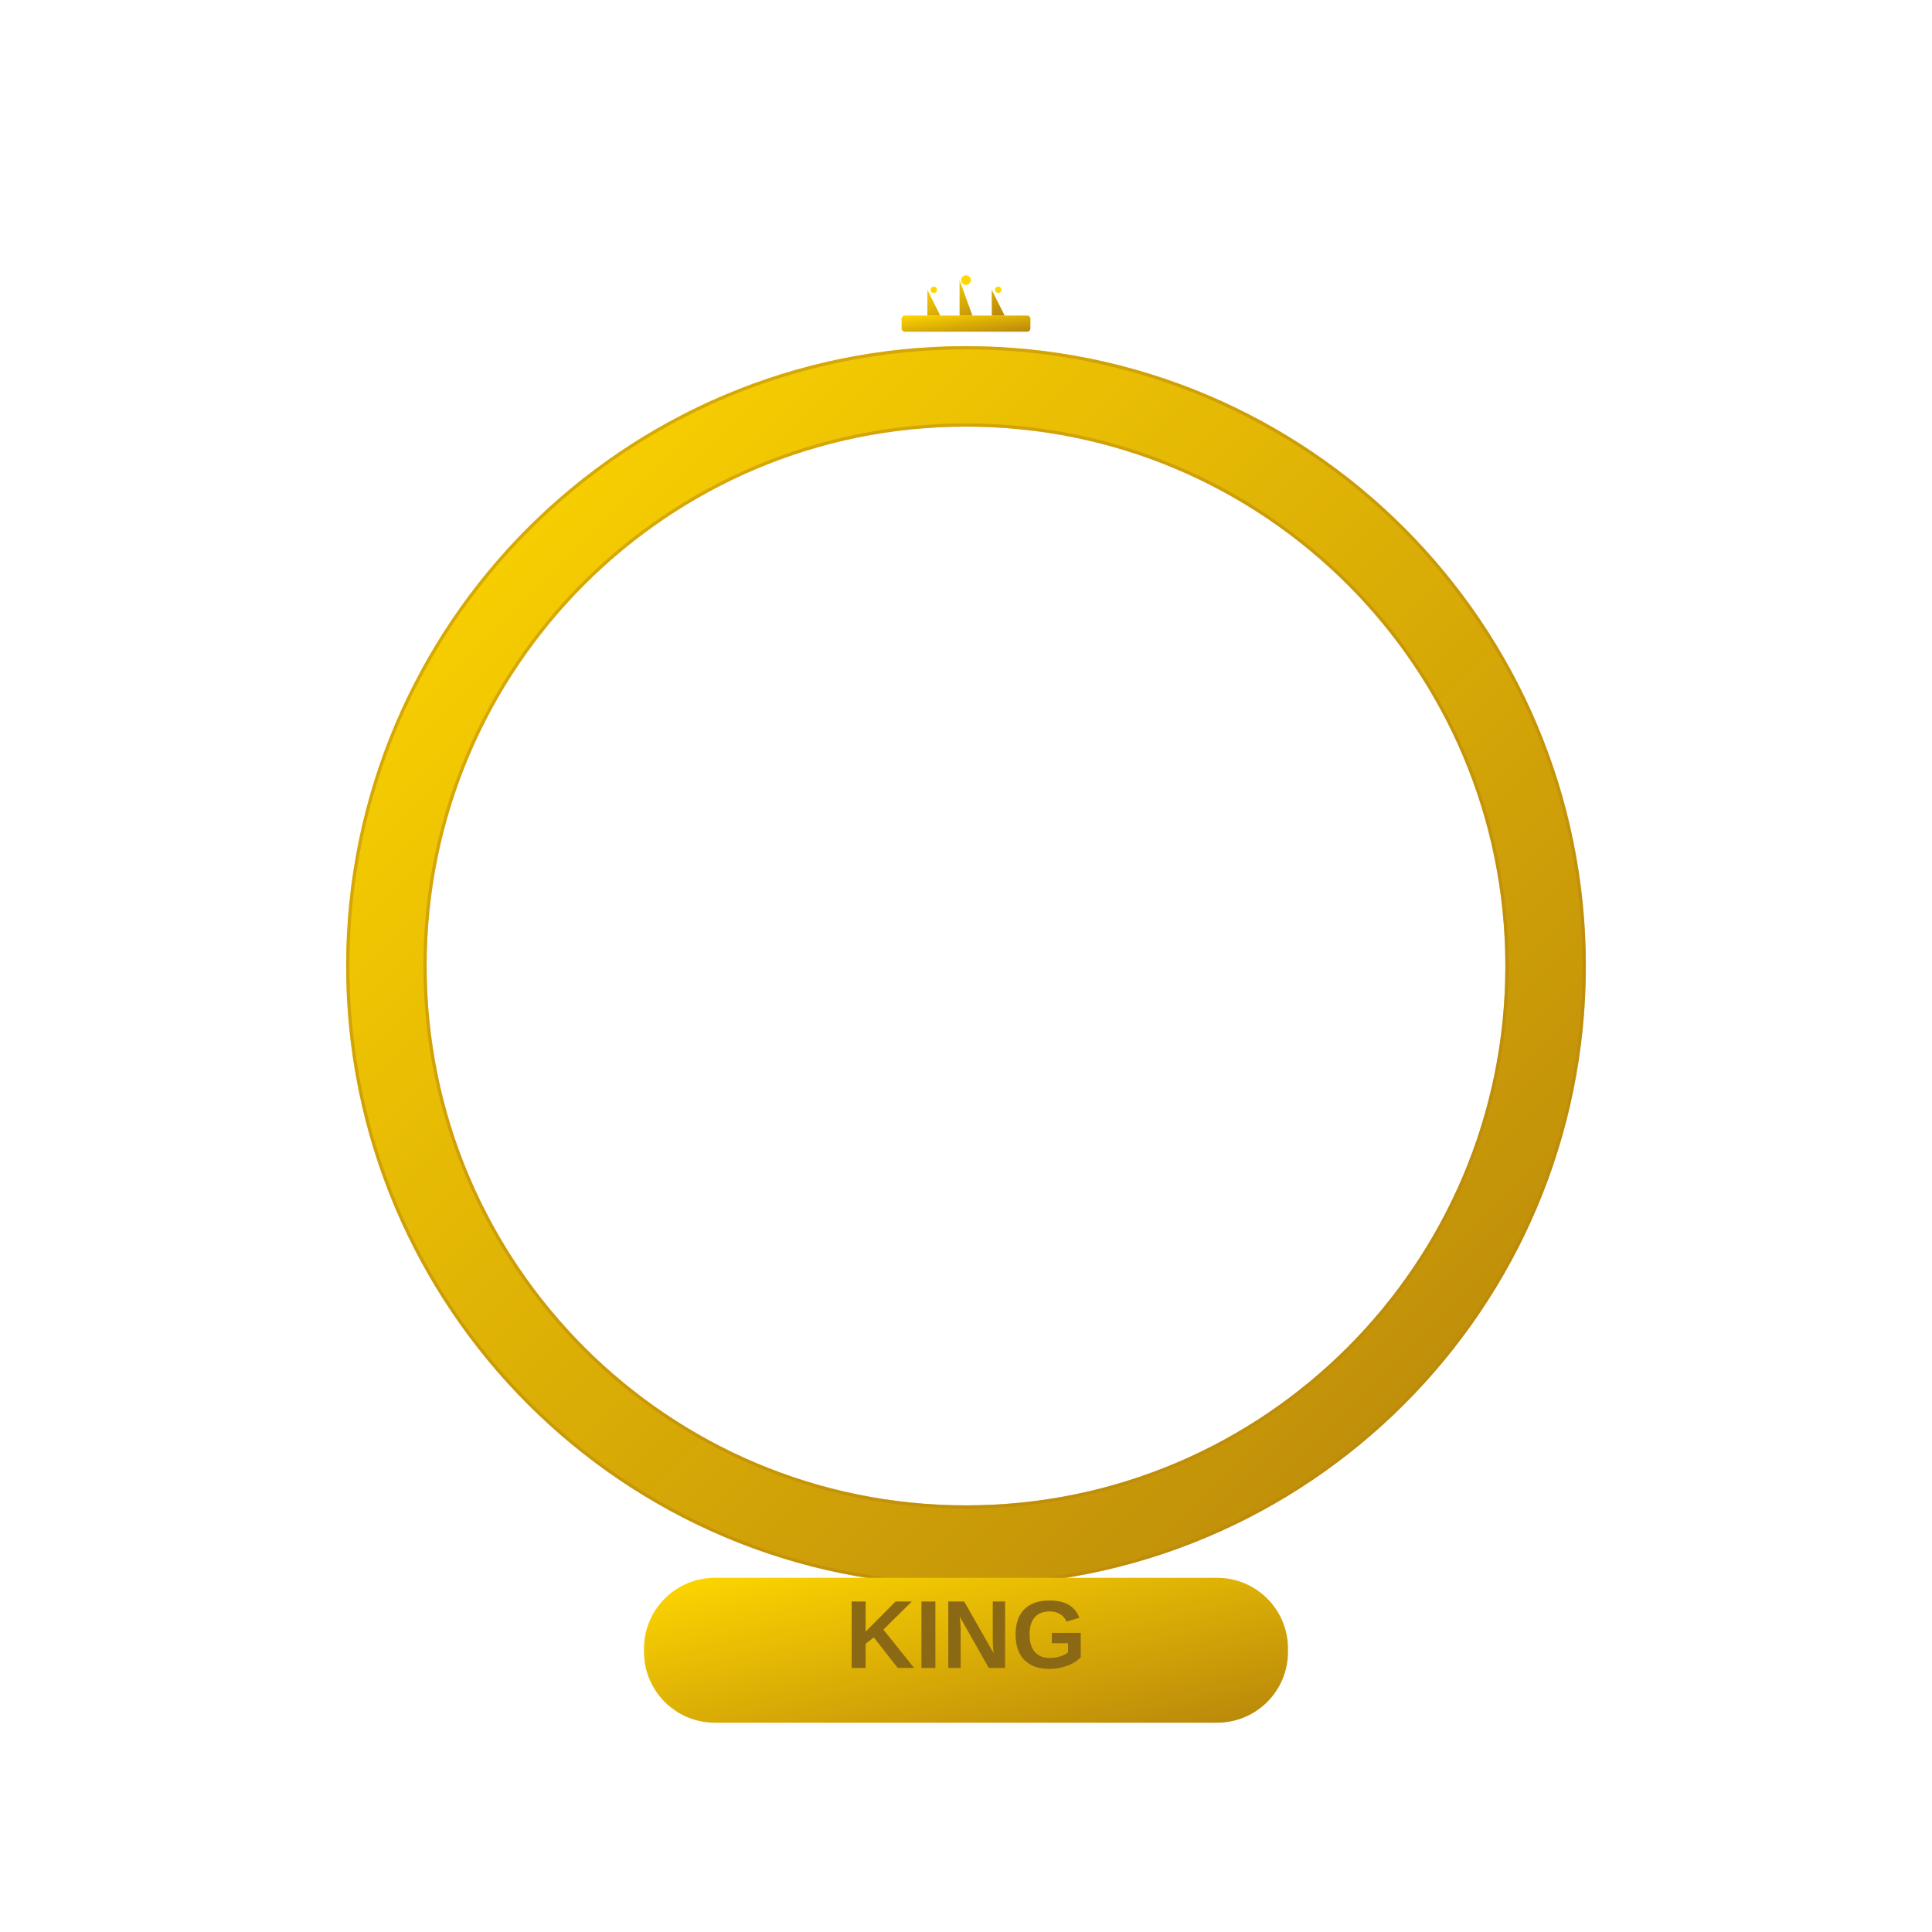
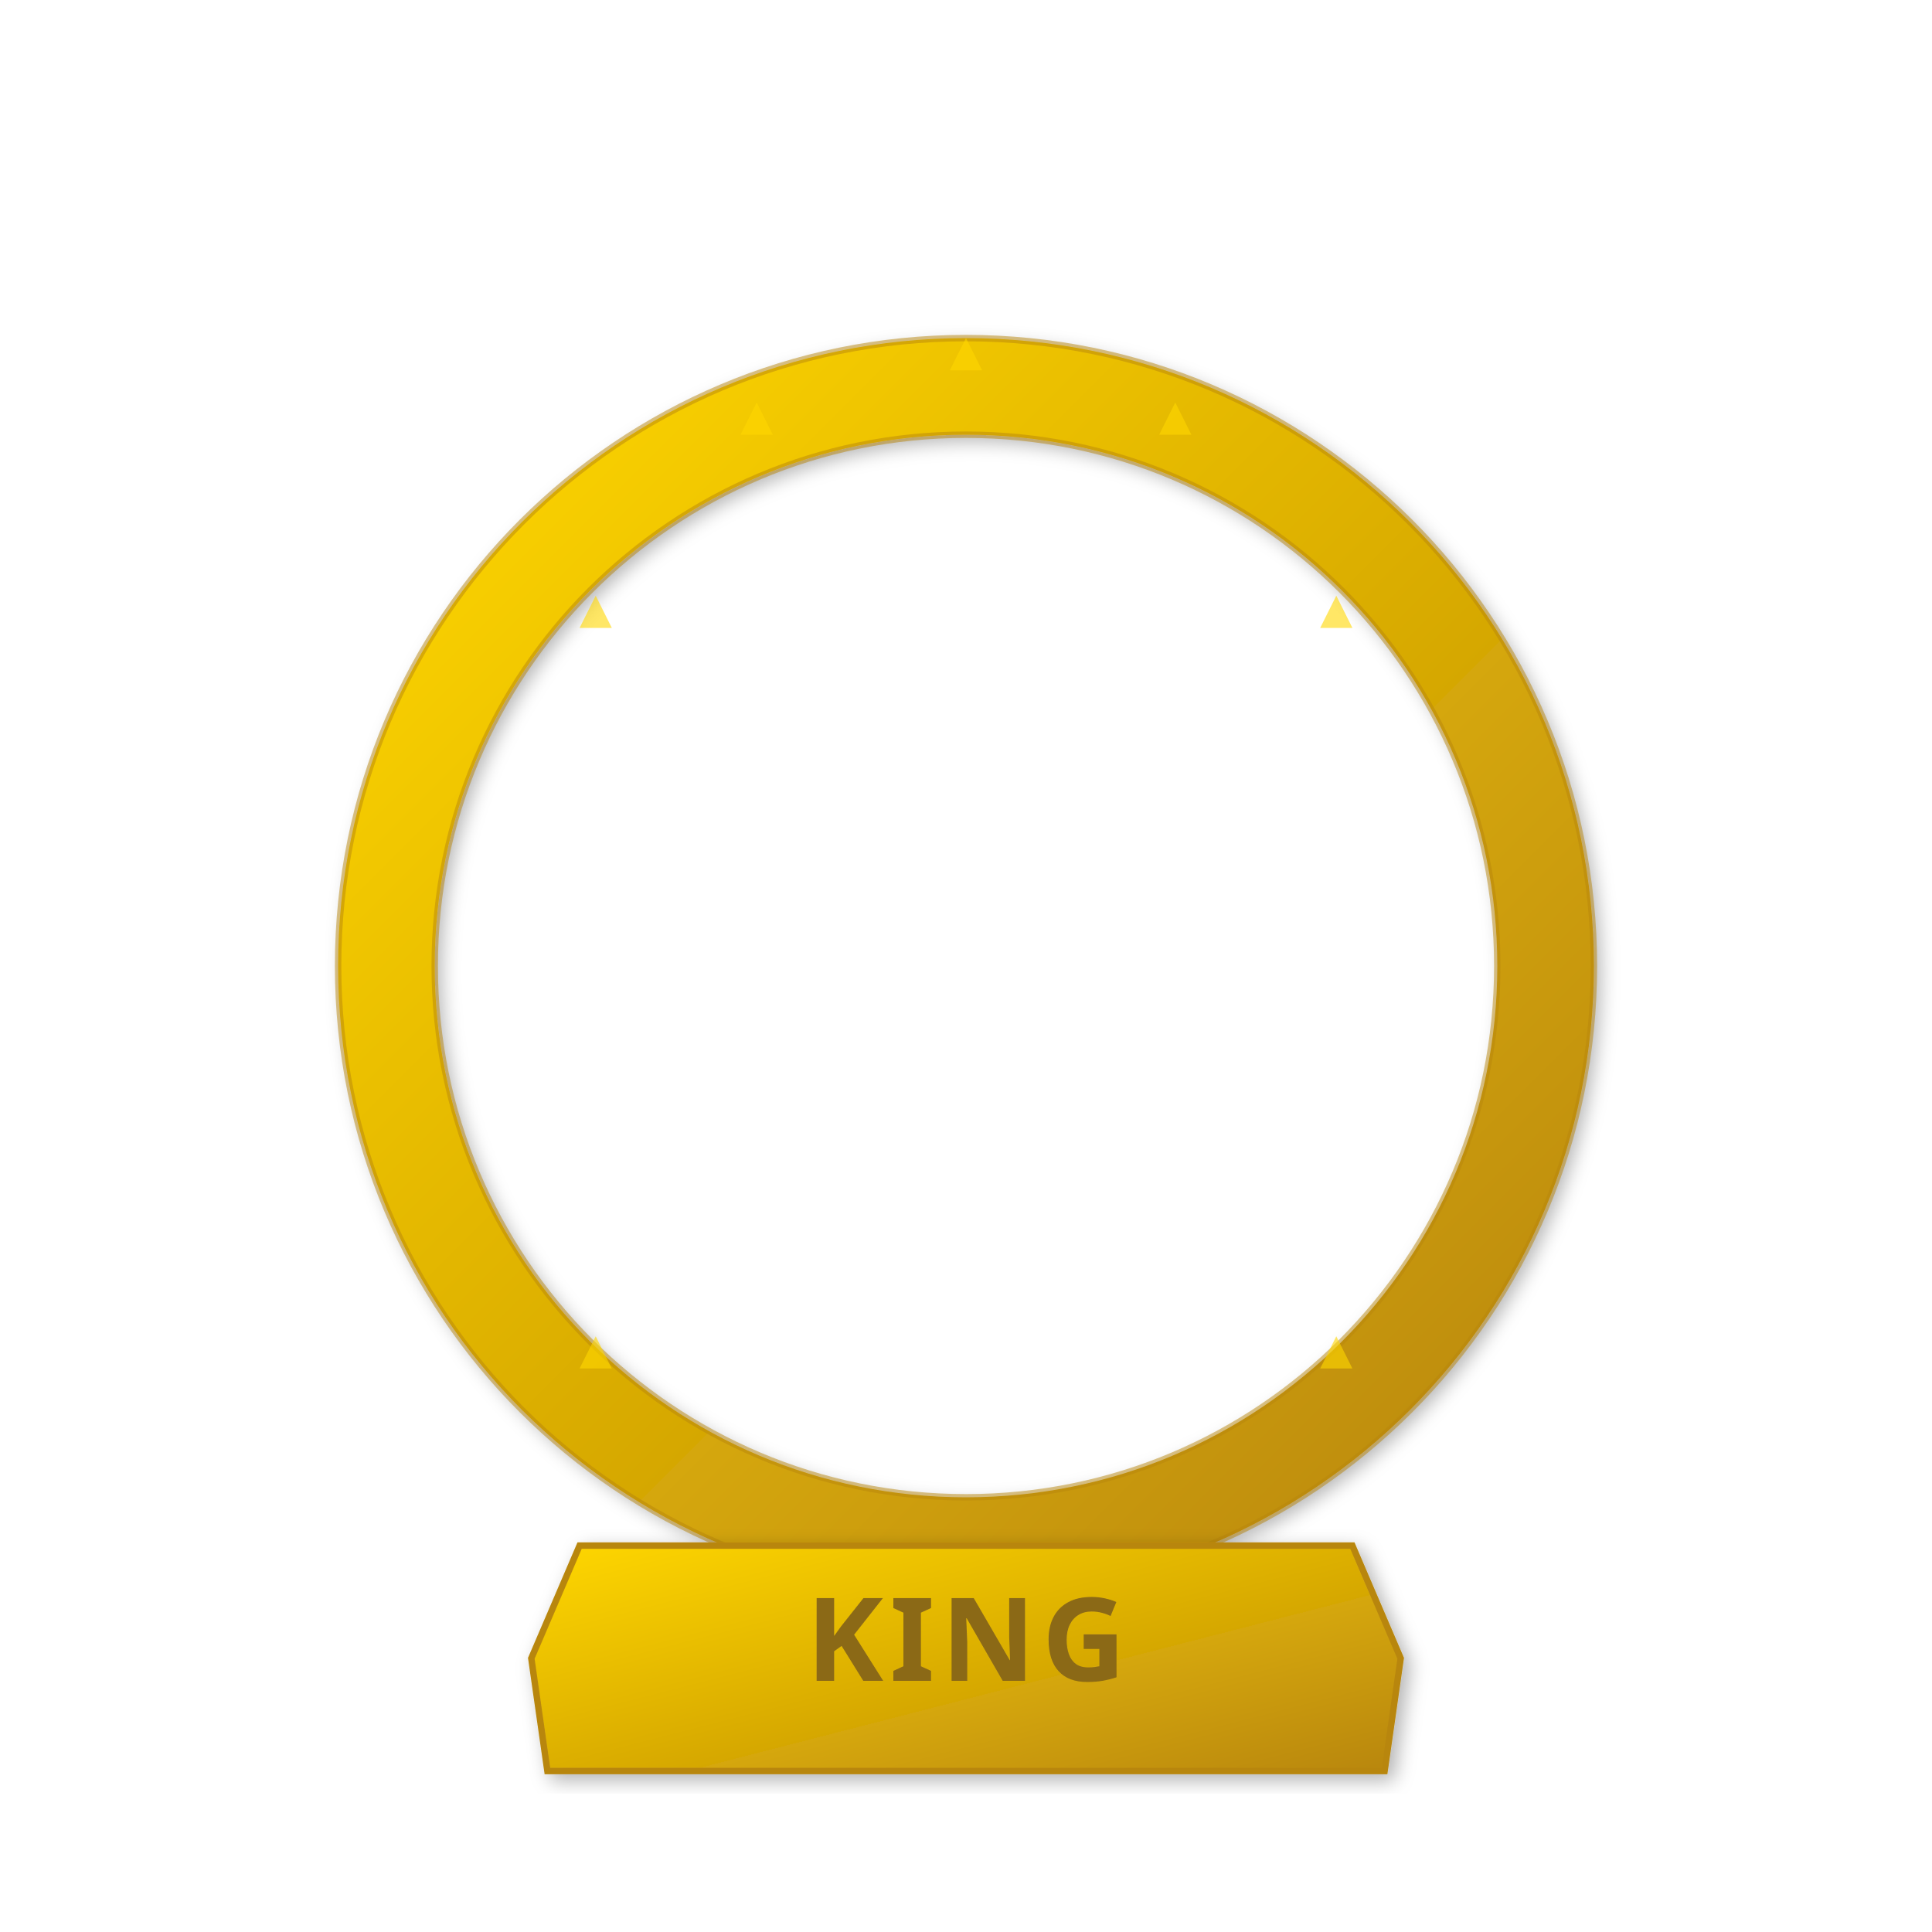
<svg xmlns="http://www.w3.org/2000/svg" width="600" height="600" viewBox="0 0 600 600" fill="none">
  <defs>
    <linearGradient id="kingGrad" x1="0" y1="0" x2="1" y2="1">
      <stop offset="0%" stop-color="#ffd700" />
      <stop offset="100%" stop-color="#b8860b" />
    </linearGradient>
+     <filter id="shadow">
+       <feDropShadow dx="2" dy="2" stdDeviation="3" flood-opacity="0.3" />
+     </filter>
  </defs>
-   <circle cx="300" cy="300" r="180" fill="none" stroke="url(#kingGrad)" stroke-width="25" />
-   <circle cx="300" cy="300" r="192" fill="none" stroke="#b8860b" stroke-width="1" opacity="0.5" />
-   <circle cx="300" cy="300" r="168" fill="none" stroke="#b8860b" stroke-width="1" opacity="0.5" />
-   <g>
-     <rect x="280" y="98" width="40" height="5" fill="url(#kingGrad)" rx="1" />
-     <path d="M288,98 L288,90 L292,98 M298,98 L298,87 L302,98 M308,98 L308,90 L312,98" fill="url(#kingGrad)" />
-     <circle cx="290" cy="90" r="1" fill="#ffd700" />
-     <circle cx="300" cy="87" r="1.5" fill="#ffd700" />
-     <circle cx="310" cy="90" r="1" fill="#ffd700" />
+   <circle cx="300" cy="300" r="180" fill="none" stroke="url(#kingGrad)" stroke-width="30" filter="url(#shadow)" />
+   <circle cx="300" cy="300" r="195" fill="none" stroke="#b8860b" stroke-width="2" opacity="0.5" />
+   <circle cx="300" cy="300" r="165" fill="none" stroke="#b8860b" stroke-width="2" opacity="0.5" />
+   <g opacity="0.6">
+     <path d="M300,105 L305,115 L295,115 Z" fill="#ffd700" />
+     <path d="M235,125 L240,135 L230,135 Z" fill="#ffd700" />
+     <path d="M365,125 L370,135 L360,135 Z" fill="#ffd700" />
+     <path d="M185,185 L190,195 L180,195 Z" fill="#ffd700" />
+     <path d="M415,185 L420,195 L410,195 Z" fill="#ffd700" />
+     <path d="M185,415 L190,425 L180,425 Z" fill="#ffd700" />
+     <path d="M415,415 L420,425 L410,425 Z" fill="#ffd700" />
  </g>
-   <g>
-     <rect x="200" y="490" width="200" height="45" rx="22" fill="url(#kingGrad)" />
-     <text x="300" y="518" text-anchor="middle" fill="#8b6914" font-size="30" font-family="Arial" font-weight="bold">KING</text>
+   <g filter="url(#shadow)">
+     <path d="M180,480 L420,480 L435,515 L430,550 L170,550 L165,515 Z" fill="url(#kingGrad)" stroke="#b8860b" stroke-width="2" />
+     <text x="300" y="522" text-anchor="middle" fill="#8b6914" font-size="36" font-family="Arial Black" font-weight="bold" letter-spacing="2">KING</text>
  </g>
</svg>
